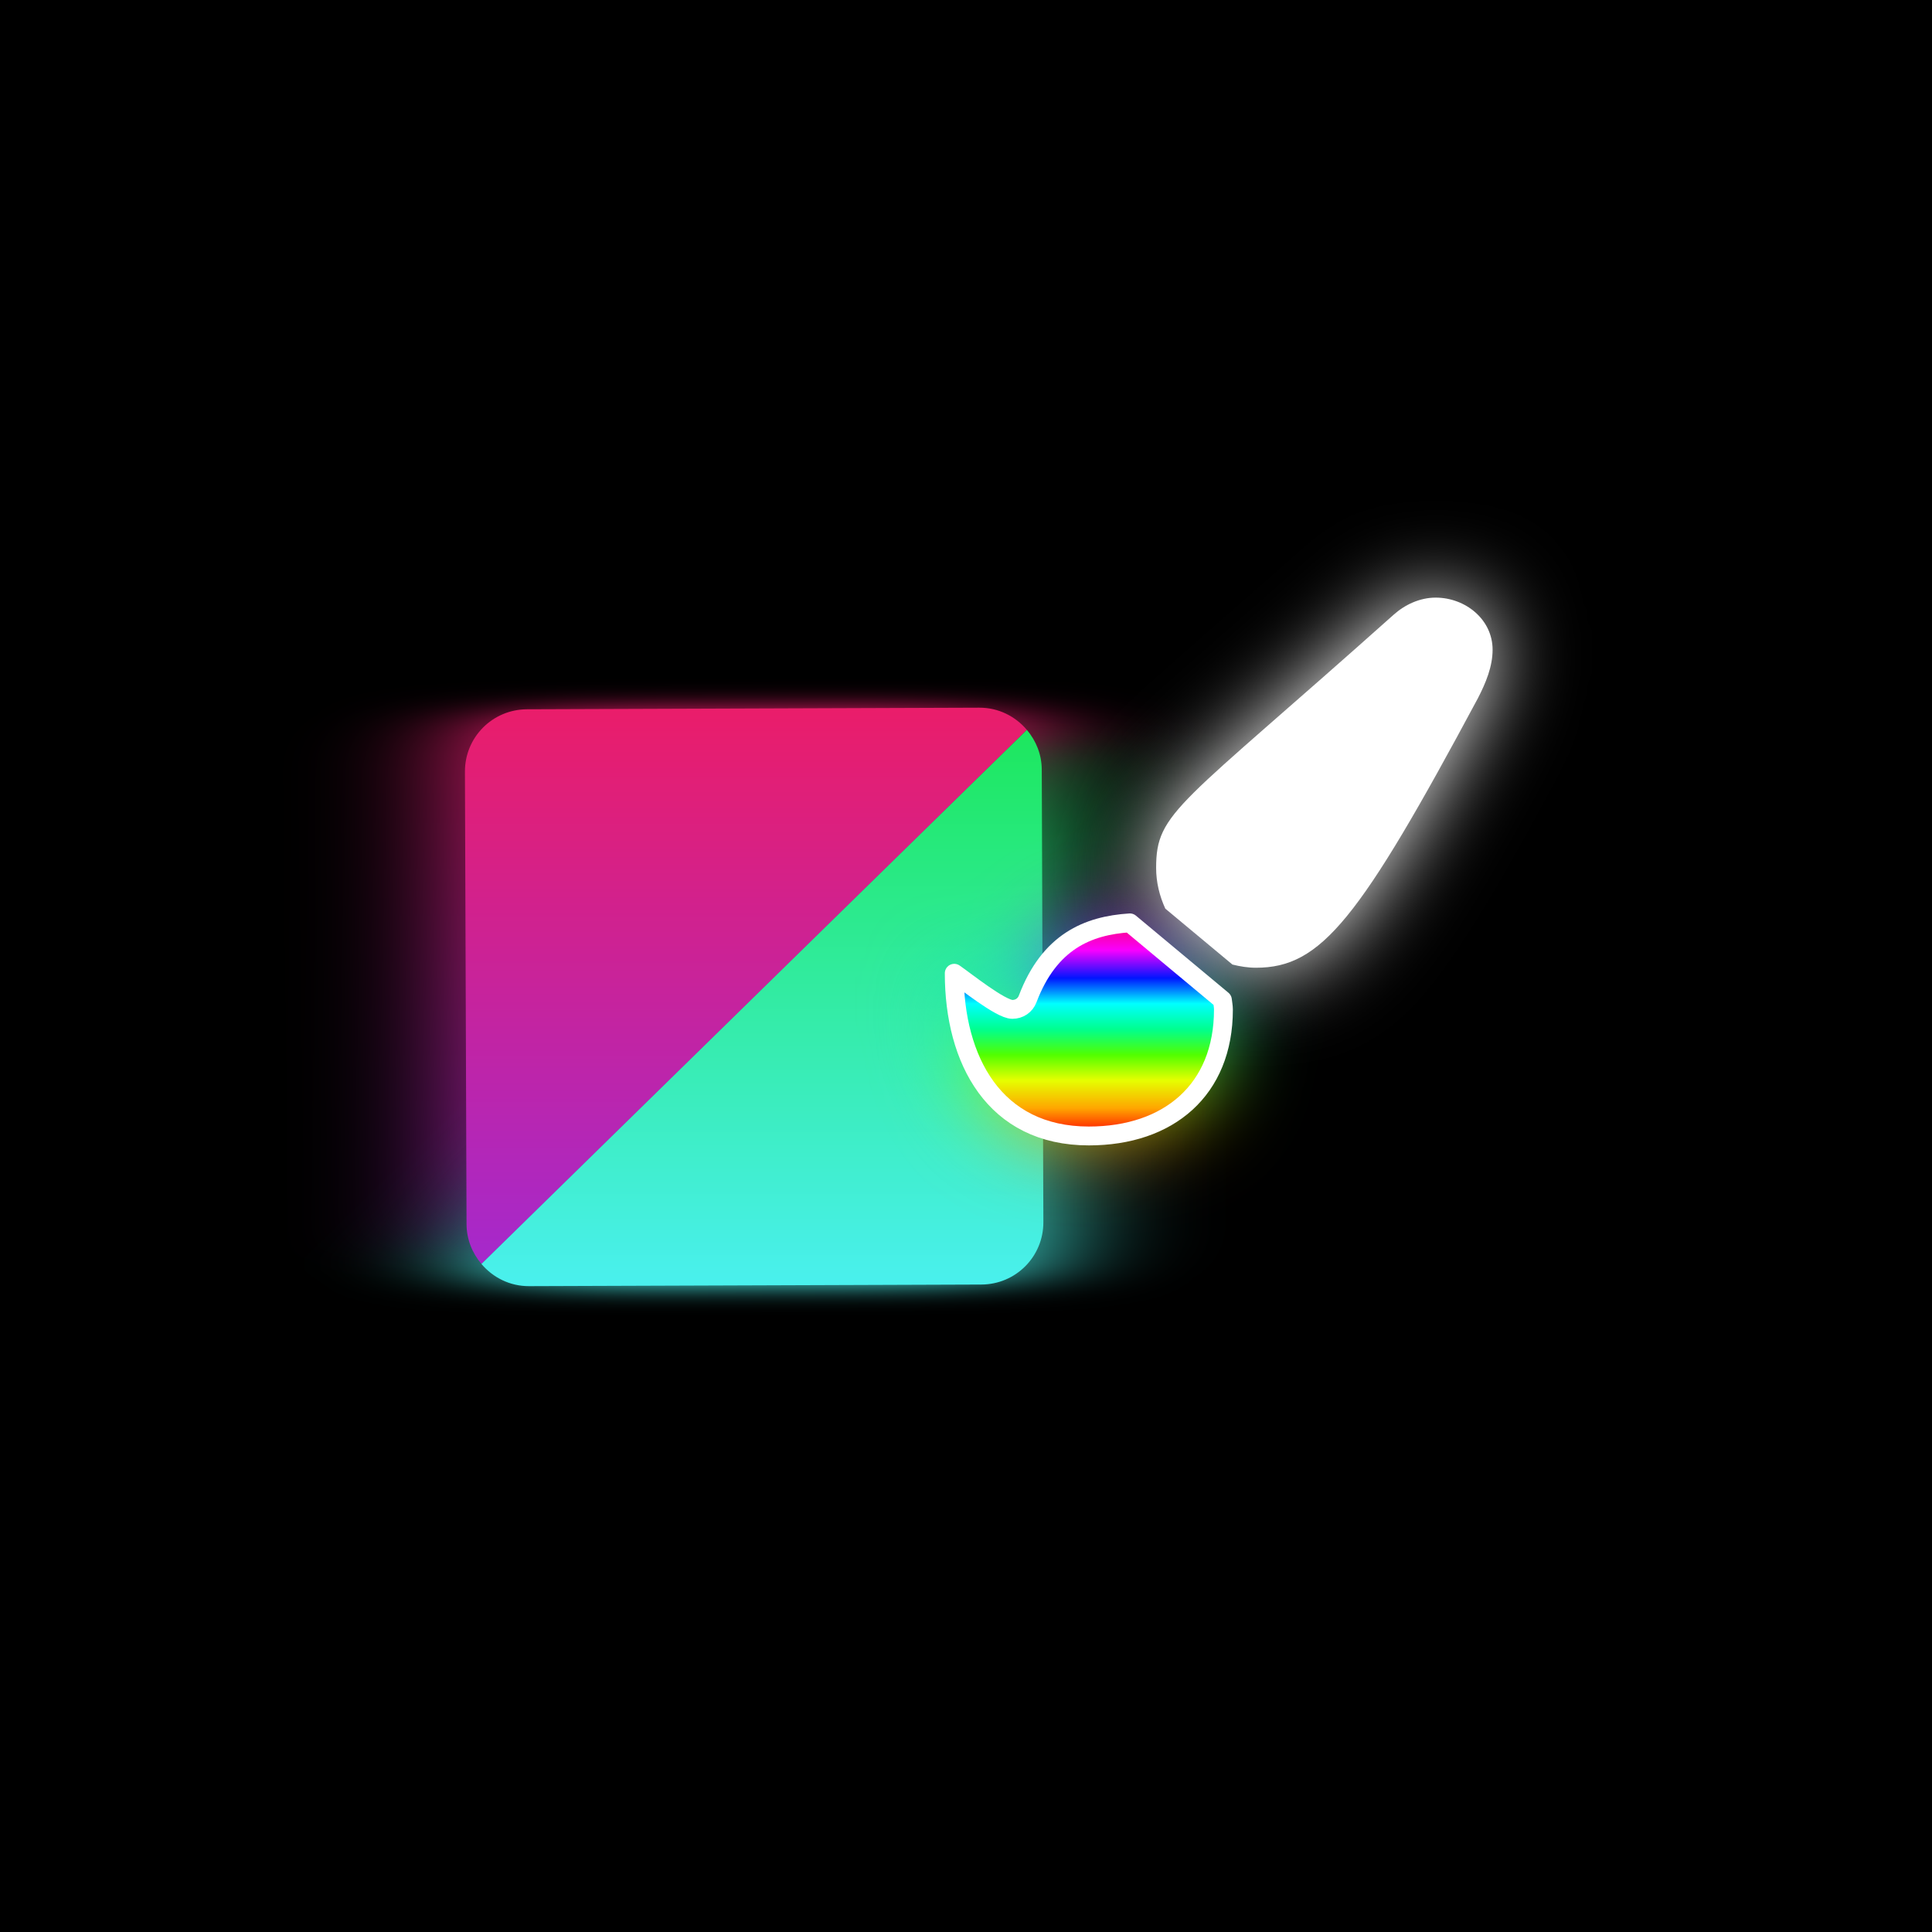
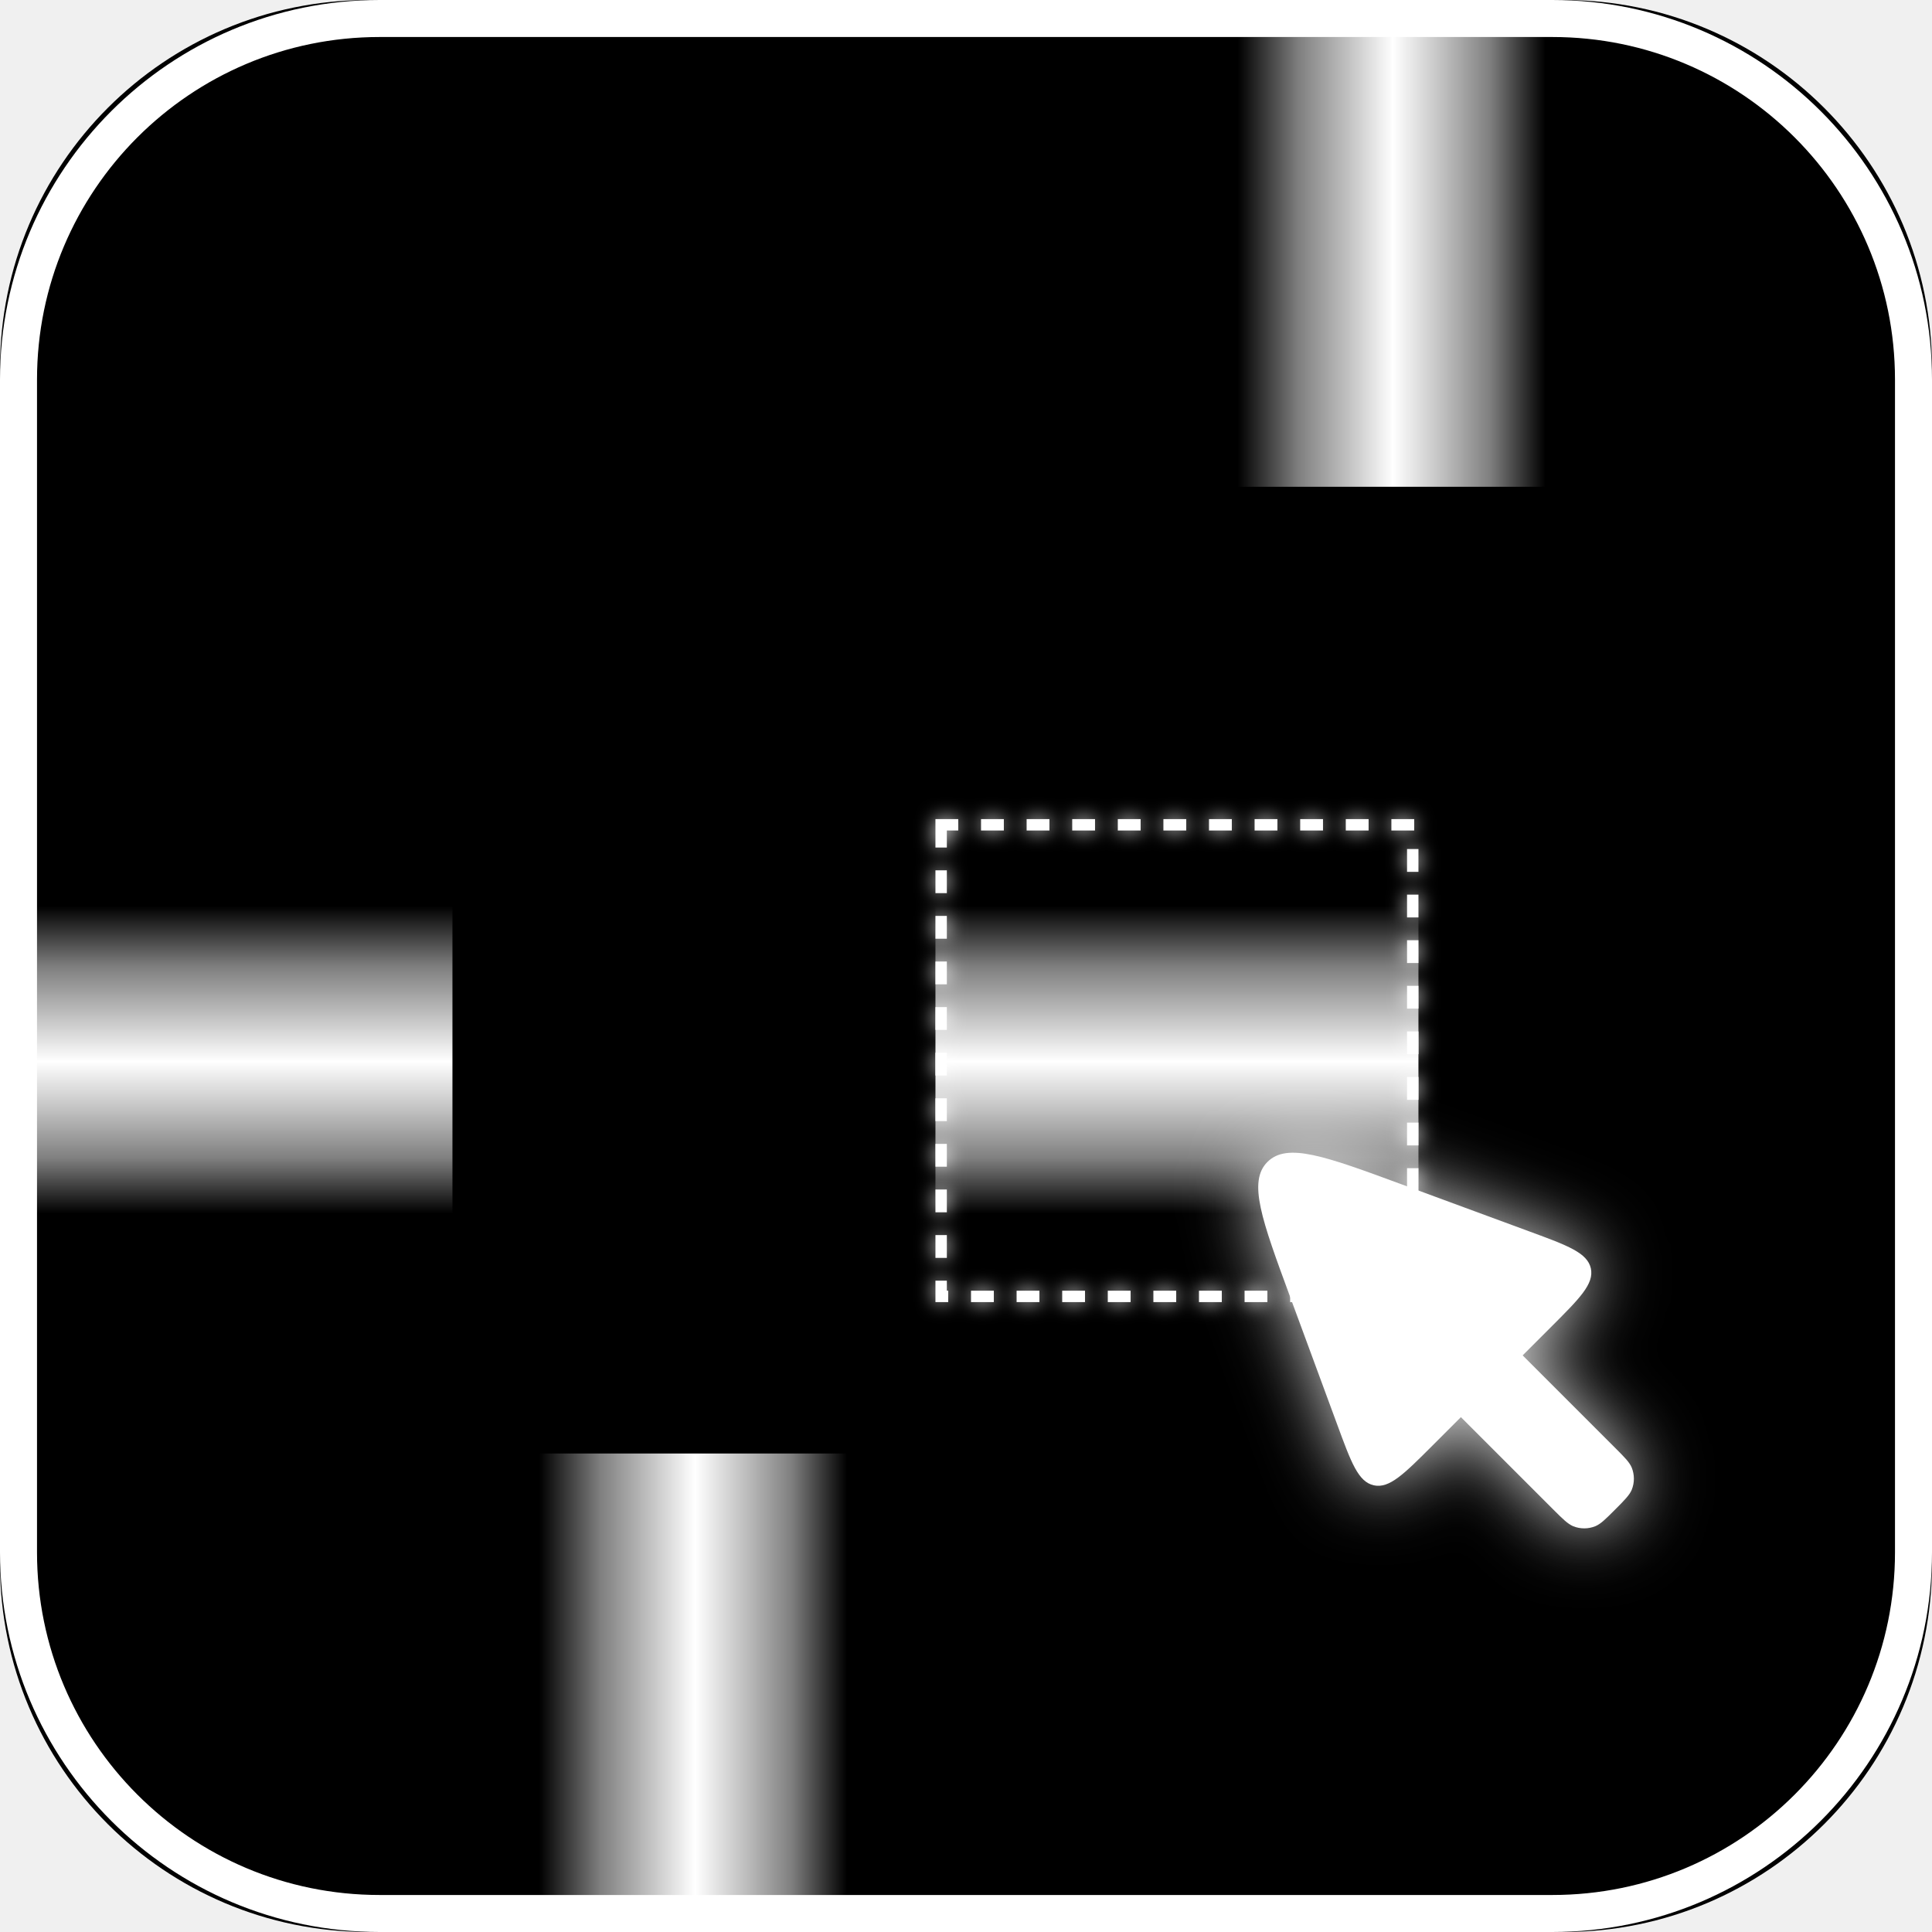
<svg xmlns="http://www.w3.org/2000/svg" xmlns:xlink="http://www.w3.org/1999/xlink" width="512" height="512" viewBox="0 0 512 512" version="1.1" id="svg1" xml:space="preserve">
  <defs id="defs1">
    <linearGradient id="linearGradient23">
      <stop style="stop-color:#ff0000;stop-opacity:1;" offset="0" id="stop23" />
      <stop style="stop-color:#ffa600;stop-opacity:1;" offset="0.13" id="stop50" />
      <stop style="stop-color:#e6ff00;stop-opacity:1;" offset="0.26" id="stop51" />
      <stop style="stop-color:#51ff00;stop-opacity:1;" offset="0.38" id="stop52" />
      <stop style="stop-color:#00ff8e;stop-opacity:1;" offset="0.499" id="stop57" />
      <stop style="stop-color:#00ffff;stop-opacity:1;" offset="0.62" id="stop58" />
      <stop style="stop-color:#0015ff;stop-opacity:1;" offset="0.74" id="stop53" />
      <stop style="stop-color:#f800ff;stop-opacity:1;" offset="0.87" id="stop54" />
      <stop style="stop-color:#ff0075;stop-opacity:1;" offset="1" id="stop55" />
    </linearGradient>
    <linearGradient id="linearGradient18">
      <stop style="stop-color:#4af0ee;stop-opacity:1;" offset="0" id="stop18" />
      <stop style="stop-color:#1de75e;stop-opacity:1;" offset="1" id="stop19" />
    </linearGradient>
    <linearGradient id="linearGradient14">
      <stop style="stop-color:#a529cc;stop-opacity:1;" offset="0" id="stop15" />
      <stop style="stop-color:#ea1d6a;stop-opacity:1;" offset="1" id="stop16" />
    </linearGradient>
    <linearGradient id="linearGradient8">
      <stop style="stop-color:#ffffff;stop-opacity:0;" offset="0.196" id="stop8" />
      <stop style="stop-color:#ffffff;stop-opacity:0.499;" offset="0.306" id="stop12" />
      <stop style="stop-color:#ffffff;stop-opacity:0.749;" offset="0.399" id="stop14" />
      <stop style="stop-color:#ffffff;stop-opacity:1;" offset="0.498" id="stop11" />
      <stop style="stop-color:#ffffff;stop-opacity:0.749;" offset="0.591" id="stop13" />
      <stop style="stop-color:#ffffff;stop-opacity:0.498;" offset="0.686" id="stop10" />
      <stop style="stop-color:#ffffff;stop-opacity:0;" offset="0.807" id="stop9" />
    </linearGradient>
    <filter style="color-interpolation-filters:sRGB" id="filter2" x="-0.451" y="-0.451" width="1.902" height="1.902">
      <feGaussianBlur stdDeviation="21.045" id="feGaussianBlur2" result="result1" />
      <feBlend mode="normal" id="feBlend9" in2="result1" in="SourceAlpha" />
    </filter>
    <filter style="color-interpolation-filters:sRGB" id="filter8" x="0" y="0" width="1" height="1">
      <feBlend mode="normal" id="feBlend12" in="SourceGraphic" in2="SourceAlpha" />
    </filter>
    <linearGradient xlink:href="#linearGradient8" id="linearGradient9" x1="-419.203" y1="632.01" x2="-285.703" y2="632.01" gradientUnits="userSpaceOnUse" spreadMethod="reflect" gradientTransform="translate(425.0193,-232.3768)" />
    <filter style="color-interpolation-filters:sRGB" id="filter8-0" x="0" y="0" width="1" height="1">
      <feBlend mode="normal" id="feBlend12-4" in="SourceGraphic" in2="SourceAlpha" />
    </filter>
    <linearGradient xlink:href="#linearGradient8" id="linearGradient16" gradientUnits="userSpaceOnUse" gradientTransform="translate(425.0193,-232.3768)" x1="-419.203" y1="632.01" x2="-285.703" y2="632.01" spreadMethod="reflect" />
    <filter style="color-interpolation-filters:sRGB" id="filter18" x="-0.24" y="-0.18" width="1.479" height="1.359">
      <feGaussianBlur stdDeviation="4.791" id="feGaussianBlur18" />
    </filter>
    <filter style="color-interpolation-filters:sRGB" id="filter8-9" x="0" y="0" width="1" height="1">
      <feBlend mode="normal" id="feBlend12-8" in="SourceGraphic" in2="SourceAlpha" />
    </filter>
    <linearGradient xlink:href="#linearGradient8" id="linearGradient530" gradientUnits="userSpaceOnUse" gradientTransform="translate(425.0193,-232.3768)" x1="-419.203" y1="632.01" x2="-285.703" y2="632.01" spreadMethod="reflect" />
    <filter style="color-interpolation-filters:sRGB" id="filter8-9-5-2" x="0" y="0" width="1" height="1">
      <feBlend mode="normal" id="feBlend12-8-9-9" in="SourceGraphic" in2="SourceAlpha" />
    </filter>
    <linearGradient xlink:href="#linearGradient8" id="linearGradient532" gradientUnits="userSpaceOnUse" gradientTransform="translate(425.0193,-232.3768)" x1="-419.203" y1="632.01" x2="-285.703" y2="632.01" spreadMethod="reflect" />
    <filter style="color-interpolation-filters:sRGB" id="filter8-9-5-2-0" x="0" y="0" width="1" height="1">
      <feBlend mode="normal" id="feBlend12-8-9-9-0" in="SourceGraphic" in2="SourceAlpha" />
    </filter>
    <linearGradient xlink:href="#linearGradient8" id="linearGradient533" gradientUnits="userSpaceOnUse" gradientTransform="translate(425.0193,-232.3768)" x1="-419.203" y1="632.01" x2="-285.703" y2="632.01" spreadMethod="reflect" />
    <filter style="color-interpolation-filters:sRGB" id="filter8-9-5-2-0-8" x="0" y="0" width="1" height="1">
      <feBlend mode="normal" id="feBlend12-8-9-9-0-0" in="SourceGraphic" in2="SourceAlpha" />
    </filter>
    <linearGradient xlink:href="#linearGradient8" id="linearGradient534" gradientUnits="userSpaceOnUse" gradientTransform="translate(425.0193,-232.3768)" x1="-419.203" y1="632.01" x2="-285.703" y2="632.01" spreadMethod="reflect" />
    <filter style="color-interpolation-filters:sRGB" id="filter534" x="-0.233" y="-0.233" width="1.465" height="1.465">
      <feGaussianBlur stdDeviation="0.289" id="feGaussianBlur534" />
    </filter>
    <filter style="color-interpolation-filters:sRGB" id="filter535" x="-0.06" y="-0.06" width="1.119" height="1.119">
      <feGaussianBlur stdDeviation="2.481" id="feGaussianBlur535" />
    </filter>
    <filter style="color-interpolation-filters:sRGB" id="filter9" />
    <linearGradient xlink:href="#linearGradient14" id="linearGradient17" x1="-35.964" y1="170.494" x2="27.308" y2="82.971" gradientUnits="userSpaceOnUse" />
    <linearGradient xlink:href="#linearGradient18" id="linearGradient19" x1="17.178" y1="214.225" x2="80.29" y2="126.924" gradientUnits="userSpaceOnUse" />
    <filter style="color-interpolation-filters:sRGB" id="filter20" x="-0.174" y="-0.302" width="1.348" height="1.604">
      <feGaussianBlur stdDeviation="10.623" id="feGaussianBlur20" />
    </filter>
    <filter style="color-interpolation-filters:sRGB" id="filter21" x="-0.174" y="-0.302" width="1.348" height="1.604">
      <feGaussianBlur stdDeviation="10.623" id="feGaussianBlur21" />
    </filter>
    <linearGradient xlink:href="#linearGradient14" id="linearGradient21" gradientUnits="userSpaceOnUse" x1="-35.964" y1="170.494" x2="27.308" y2="82.971" />
    <linearGradient xlink:href="#linearGradient18" id="linearGradient22" gradientUnits="userSpaceOnUse" x1="17.178" y1="214.225" x2="80.29" y2="126.924" />
    <linearGradient xlink:href="#linearGradient23" id="linearGradient24" x1="575.589" y1="251.758" x2="575.589" y2="195.217" gradientUnits="userSpaceOnUse" spreadMethod="reflect" />
    <filter style="color-interpolation-filters:sRGB" id="filter59" x="-0.384" y="-0.485" width="1.768" height="1.97">
      <feGaussianBlur stdDeviation="11.413" id="feGaussianBlur59" />
    </filter>
    <filter style="color-interpolation-filters:sRGB" id="filter60" x="-0.307" y="-0.279" width="1.614" height="1.559">
      <feGaussianBlur stdDeviation="11.413" id="feGaussianBlur60" />
    </filter>
  </defs>
+   <rect style="display:inline;fill:#000000;fill-opacity:1;stroke:none;stroke-width:5.5;stroke-linecap:square;stroke-miterlimit:8;paint-order:stroke markers fill" id="rect18-6-3" width="512" height="512" x="0" y="0" rx="97.581" ry="97.581" />
  <g id="layer1" style="display:none">
-     <rect style="opacity:1;fill:#000000;fill-opacity:1;stroke:none;stroke-width:5.5;stroke-linecap:square;stroke-miterlimit:8;paint-order:stroke markers fill" id="rect18" width="512" height="512" x="0" y="0" />
    <g id="g4" transform="matrix(3.780695,0,0,3.780695,-444.6386,15.73909)">
      <g id="g2" style="opacity:0.719;mix-blend-mode:normal;filter:url(#filter18)">
        <path fill="#231f20" d="m 8,56 v 4 c 0,2.211 1.789,4 4,4 h 40 c 2.211,0 4,-1.789 4,-4 v -4 z" id="path1" style="fill:#ffffff;fill-opacity:1" />
        <path fill="#231f20" d="M 56,54 V 34 H 8 V 54 Z M 32,36 c 2.762,0 5,2.238 5,5 0,1.631 -0.791,3.066 -2,3.979 V 49 c 0,1.657 -1.343,3 -3,3 -1.657,0 -3,-1.343 -3,-3 V 44.979 C 27.791,44.067 27,42.631 27,41 c 0,-2.762 2.238,-5 5,-5 z" id="path2" style="fill:#ffffff;fill-opacity:1" />
        <path fill="#231f20" d="M 31,43.816 V 49 c 0,0.553 0.447,1 1,1 0.553,0 1,-0.447 1,-1 v -5.184 c 1.163,-0.413 2,-1.512 2,-2.816 0,-1.657 -1.343,-3 -3,-3 -1.657,0 -3,1.343 -3,3 0,1.305 0.837,2.403 2,2.816 z" id="path3" style="fill:#ffffff;fill-opacity:1" />
        <path fill="#231f20" d="m 56,32 v -4 c 0,-2.211 -1.789,-4 -4,-4 H 46 V 14 C 46,6.268 39.732,0 32,0 24.268,0 18,6.268 18,14 v 10 h -6 c -2.211,0 -4,1.789 -4,4 v 4 z M 38,24 H 26 V 14 c 0,-3.313 2.687,-6 6,-6 3.313,0 6,2.687 6,6 z M 20,14 C 20,7.373 25.373,2 32,2 38.627,2 44,7.373 44,14 V 24 H 40 V 14 C 40,9.582 36.418,6 32,6 27.582,6 24,9.582 24,14 v 10 h -4 z" id="path4" style="fill:#ffffff;fill-opacity:1" />
      </g>
      <g id="g8">
        <path fill="#231f20" d="m 8,56 v 4 c 0,2.211 1.789,4 4,4 h 40 c 2.211,0 4,-1.789 4,-4 v -4 z" id="path5" style="fill:#ffffff;fill-opacity:1" />
        <path fill="#231f20" d="M 56,54 V 34 H 8 V 54 Z M 32,36 c 2.762,0 5,2.238 5,5 0,1.631 -0.791,3.066 -2,3.979 V 49 c 0,1.657 -1.343,3 -3,3 -1.657,0 -3,-1.343 -3,-3 V 44.979 C 27.791,44.067 27,42.631 27,41 c 0,-2.762 2.238,-5 5,-5 z" id="path6" style="fill:#ffffff;fill-opacity:1" />
        <path fill="#231f20" d="M 31,43.816 V 49 c 0,0.553 0.447,1 1,1 0.553,0 1,-0.447 1,-1 v -5.184 c 1.163,-0.413 2,-1.512 2,-2.816 0,-1.657 -1.343,-3 -3,-3 -1.657,0 -3,1.343 -3,3 0,1.305 0.837,2.403 2,2.816 z" id="path7" style="fill:#ffffff;fill-opacity:1" />
        <path fill="#231f20" d="m 56,32 v -4 c 0,-2.211 -1.789,-4 -4,-4 H 46 V 14 C 46,6.268 39.732,0 32,0 24.268,0 18,6.268 18,14 v 10 h -6 c -2.211,0 -4,1.789 -4,4 v 4 z M 38,24 H 26 V 14 c 0,-3.313 2.687,-6 6,-6 3.313,0 6,2.687 6,6 z M 20,14 C 20,7.373 25.373,2 32,2 38.627,2 44,7.373 44,14 V 24 H 40 V 14 C 40,9.582 36.418,6 32,6 27.582,6 24,9.582 24,14 v 10 h -4 z" id="path8" style="fill:#ffffff;fill-opacity:1" />
      </g>
    </g>
    <rect style="fill:url(#linearGradient16);fill-opacity:1;stroke:none;stroke-width:5.5;stroke-linecap:square;stroke-miterlimit:8;paint-order:stroke markers fill;filter:url(#filter8-0)" id="rect8-5" width="128" height="128" x="8.566" y="335.633" transform="matrix(0,-1,2.842986,0,-548.855,343.8046)" />
    <rect style="opacity:1;fill:url(#linearGradient9);fill-opacity:1;stroke:none;stroke-width:5.5;stroke-linecap:square;stroke-miterlimit:8;paint-order:stroke markers fill;filter:url(#filter8)" id="rect8" width="128" height="128" x="8.566" y="335.633" transform="matrix(0,-1,2.483913,0,-895.6251,472.1997)" />
    <g id="g1" transform="rotate(-3.222993,-2681.175,539.0838)">
      <g id="layer3">
        <rect style="display:inline;mix-blend-mode:normal;fill:#ffffff;fill-opacity:1;stroke-width:1.167;stroke-linecap:round;stroke-miterlimit:0.5;stroke-dashoffset:6.775;paint-order:fill markers stroke;filter:url(#filter2)" id="rect1-1" width="112" height="112" x="290.085" y="-26.583" ry="12.083" rx="12.083" transform="rotate(35.66054,-148.1846,37.38761)" />
        <rect style="display:inline;fill:#ffffff;fill-opacity:1;stroke-width:1.167;stroke-linecap:round;stroke-miterlimit:0.5;stroke-dashoffset:6.775;paint-order:fill markers stroke" id="rect2" width="112" height="112" x="339.668" y="52.795" ry="12.083" rx="12.083" transform="rotate(35.66054)" />
      </g>
    </g>
  </g>
-   <g id="layer2" style="display:none">
-     <rect style="display:inline;fill:#000000;fill-opacity:1;stroke:none;stroke-width:5.5;stroke-linecap:square;stroke-miterlimit:8;paint-order:stroke markers fill" id="rect18-6" width="512" height="512" x="0" y="0" />
+   <g id="layer2" style="display:inline">
    <rect style="display:inline;fill:url(#linearGradient530);fill-opacity:1;stroke:none;stroke-width:5.5;stroke-linecap:square;stroke-miterlimit:8;paint-order:stroke markers fill;filter:url(#filter8-9)" id="rect8-9" width="128" height="128" x="8.566" y="335.633" transform="rotate(-90,132.9534,220.684)" />
    <rect style="display:inline;fill:url(#linearGradient532);fill-opacity:1;stroke:none;stroke-width:5.5;stroke-linecap:square;stroke-miterlimit:8;paint-order:stroke markers fill;filter:url(#filter8-9-5-2)" id="rect8-9-9-8" width="128" height="128" x="8.566" y="335.633" transform="rotate(-90,4.953354,348.684)" />
-     <rect style="display:inline;fill:url(#linearGradient533);fill-opacity:1;stroke:none;stroke-width:5.5;stroke-linecap:square;stroke-miterlimit:8;paint-order:stroke markers fill;filter:url(#filter8-9-5-2-0)" id="rect8-9-9-8-8" width="128" height="128" x="8.566" y="335.633" transform="rotate(180,260.2831,231.8167)" />
+     <rect style="display:inline;fill:url(#linearGradient533);fill-opacity:1;stroke:none;stroke-width:5.5;stroke-linecap:square;stroke-miterlimit:8;paint-order:stroke markers fill;filter:url(#filter8-9-5-2-0)" id="rect8-9-9-8-8" width="128" height="128" x="8.566" y="335.633" transform="rotate(180,220.76,232.3167)" />
    <rect style="display:inline;fill:url(#linearGradient534);fill-opacity:1;stroke:none;stroke-width:5.5;stroke-linecap:square;stroke-miterlimit:8;paint-order:stroke markers fill;filter:url(#filter8-9-5-2-0-8)" id="rect8-9-9-8-8-1" width="128" height="128" x="8.566" y="335.633" transform="rotate(180,128.2346,424.4132)" />
    <rect style="display:inline;opacity:1;fill:none;fill-opacity:1;stroke:#ffffff;stroke-width:3.021;stroke-linecap:square;stroke-miterlimit:8;stroke-dasharray:3.021, 9.062;stroke-dashoffset:0;stroke-opacity:1;paint-order:stroke markers fill;filter:url(#filter535)" id="rect534" width="124.979" height="124.979" x="249.413" y="218.581" />
    <rect style="display:inline;opacity:1;fill:none;fill-opacity:1;stroke:#ffffff;stroke-width:3.021;stroke-linecap:square;stroke-miterlimit:8;stroke-dasharray:3.021, 9.062;stroke-dashoffset:0;stroke-opacity:1;paint-order:stroke markers fill" id="rect530" width="124.979" height="124.979" x="249.413" y="218.581" />
    <g style="fill:none" id="g530" transform="matrix(33.33333,0,0,33.33333,-2.679621,-170.6102)">
      <path d="m 12.43,17.12 -0.735,-0.735 -0.224,0.224 c -0.23,0.23 -0.345,0.345 -0.468,0.318 -0.124,-0.027 -0.18,-0.18 -0.292,-0.485 l -0.375,-1.017 c -0.224,-0.608 -0.336,-0.913 -0.179,-1.069 0.157,-0.157 0.461,-0.045 1.069,0.179 l 1.017,0.375 c 0.305,0.112 0.457,0.169 0.485,0.292 0.027,0.124 -0.088,0.238 -0.318,0.468 l -0.224,0.224 0.735,0.735 c 0.076,0.076 0.114,0.114 0.132,0.157 0.023,0.057 0.023,0.12 0,0.177 -0.018,0.042 -0.056,0.081 -0.132,0.157 -0.076,0.076 -0.114,0.114 -0.157,0.132 -0.057,0.023 -0.12,0.023 -0.177,0 -0.042,-0.018 -0.081,-0.056 -0.157,-0.132 z" fill="#1c274c" id="path1-7" style="display:inline;opacity:0.854;fill:#ffffff;fill-opacity:1;stroke-width:0.187;filter:url(#filter534)" />
      <path d="m 12.43,17.12 -0.735,-0.735 -0.224,0.224 c -0.23,0.23 -0.345,0.345 -0.468,0.318 -0.124,-0.027 -0.18,-0.18 -0.292,-0.485 l -0.375,-1.017 c -0.224,-0.608 -0.336,-0.913 -0.179,-1.069 0.157,-0.157 0.461,-0.045 1.069,0.179 l 1.017,0.375 c 0.305,0.112 0.457,0.169 0.485,0.292 0.027,0.124 -0.088,0.238 -0.318,0.468 l -0.224,0.224 0.735,0.735 c 0.076,0.076 0.114,0.114 0.132,0.157 0.023,0.057 0.023,0.12 0,0.177 -0.018,0.042 -0.056,0.081 -0.132,0.157 -0.076,0.076 -0.114,0.114 -0.157,0.132 -0.057,0.023 -0.12,0.023 -0.177,0 -0.042,-0.018 -0.081,-0.056 -0.157,-0.132 z" fill="#1c274c" id="path534" style="display:inline;fill:#ffffff;fill-opacity:1;stroke-width:0.187" />
    </g>
  </g>
-   <g id="layer4">
-     <rect style="display:inline;fill:#000000;fill-opacity:1;stroke:none;stroke-width:5.5;stroke-linecap:square;stroke-miterlimit:8;paint-order:stroke markers fill" id="rect18-6-3" width="512" height="512" x="0" y="0" />
+   <g id="layer4" style="display:none">
    <g id="g5" transform="matrix(1.106111,-0.7996329,0.7996329,1.106111,-538.3026,-0.6888337)" style="display:inline">
      <g id="g3" style="display:inline" transform="translate(290.3239,316.8408)">
        <path d="m 107.556,146.287 c -0.263,-3.43 -1.933,-6.727 -4.96,-8.899 L 31.234,86.183 C 25.795,82.281 18.274,83.518 14.372,88.956 l -51.205,71.363 c -1.73,2.412 -2.397,5.231 -2.187,7.964 z" style="display:inline;fill:url(#linearGradient21);fill-opacity:1;stroke-width:1.167;stroke-linecap:round;stroke-miterlimit:0.5;stroke-dashoffset:6.775;paint-order:fill markers stroke;filter:url(#filter21)" id="path13" />
        <path d="m 107.556,146.287 -146.577,21.997 c 0.263,3.43 1.933,6.727 4.96,8.899 l 71.363,51.205 c 5.439,3.903 12.959,2.666 16.862,-2.773 l 51.206,-71.364 c 1.731,-2.412 2.396,-5.229 2.186,-7.963 z" style="display:inline;fill:url(#linearGradient22);fill-opacity:1;stroke-width:1.167;stroke-linecap:round;stroke-miterlimit:0.5;stroke-dashoffset:6.775;paint-order:fill markers stroke;filter:url(#filter20)" id="path14" />
        <path d="m 107.556,146.287 c -0.263,-3.43 -1.933,-6.727 -4.96,-8.899 L 31.234,86.183 C 25.795,82.281 18.274,83.518 14.372,88.956 l -51.205,71.363 c -1.73,2.412 -2.397,5.231 -2.187,7.964 z" style="display:inline;fill:url(#linearGradient17);fill-opacity:1;stroke-width:1.167;stroke-linecap:round;stroke-miterlimit:0.5;stroke-dashoffset:6.775;paint-order:fill markers stroke" id="path19" />
        <path d="m 107.556,146.287 -146.577,21.997 c 0.263,3.43 1.933,6.727 4.96,8.899 l 71.363,51.205 c 5.439,3.903 12.959,2.666 16.862,-2.773 l 51.206,-71.364 c 1.731,-2.412 2.396,-5.229 2.186,-7.963 z" style="display:inline;fill:url(#linearGradient19);fill-opacity:1;stroke-width:1.167;stroke-linecap:round;stroke-miterlimit:0.5;stroke-dashoffset:6.775;paint-order:fill markers stroke" id="path20" />
      </g>
    </g>
    <g id="g23" transform="translate(-284.964,49.28269)">
-       <path d="m 584.391,195.289 c -11.179,0.719 -21.323,4.975 -27.08,20.145 -0.655,1.73 -2.23,2.781 -4.066,2.781 -3.096,0 -12.667,-7.709 -15.395,-9.57 0.003,22.946 10.571,43.113 35.668,43.113 21.138,0 35.666,-12.197 35.666,-33.49 0,-0.867 -0.18,-1.693 -0.27,-2.543 z" style="fill:url(#linearGradient24);stroke-width:0.279;fill-opacity:1;filter:url(#filter59)" id="path23" />
+       <path d="m 584.391,195.289 c -11.179,0.719 -21.323,4.975 -27.08,20.145 -0.655,1.73 -2.23,2.781 -4.066,2.781 -3.096,0 -12.667,-7.709 -15.395,-9.57 0.003,22.946 10.571,43.113 35.668,43.113 21.138,0 35.666,-12.197 35.666,-33.49 0,-0.867 -0.18,-1.693 -0.27,-2.543 z" style="fill:url(#linearGradient24);fill-opacity:1;stroke-width:0.279;filter:url(#filter59)" id="path23" />
      <path d="m 665.438,109.094 c -4.224,0 -8.183,1.87 -11.203,4.584 -56.957,50.879 -62.883,52.076 -62.883,67.053 0,3.817 0.905,7.456 2.432,10.783 l 17.783,14.816 c 2.009,0.502 4.079,0.846 6.238,0.846 17.306,0 27.338,-12.671 58.838,-71.461 2.056,-3.998 3.873,-8.317 3.873,-12.814 0,-8.055 -7.246,-13.807 -15.078,-13.807 z" style="fill:#ffffff;stroke-width:0.279;filter:url(#filter60)" id="path22" />
-       <path d="m 584.391,195.289 c -11.179,0.719 -21.323,4.975 -27.08,20.145 -0.655,1.73 -2.23,2.781 -4.066,2.781 -3.096,0 -12.667,-7.709 -15.395,-9.57 0.003,22.946 10.571,43.113 35.668,43.113 21.138,0 35.666,-12.197 35.666,-33.49 0,-0.867 -0.18,-1.693 -0.27,-2.543 z" style="fill:url(#linearGradient24);stroke-width:5;fill-opacity:1;stroke:#ffffff;stroke-opacity:1;stroke-dasharray:none;stroke-linecap:round;stroke-linejoin:round" id="path58" />
+       <path d="m 584.391,195.289 c -11.179,0.719 -21.323,4.975 -27.08,20.145 -0.655,1.73 -2.23,2.781 -4.066,2.781 -3.096,0 -12.667,-7.709 -15.395,-9.57 0.003,22.946 10.571,43.113 35.668,43.113 21.138,0 35.666,-12.197 35.666,-33.49 0,-0.867 -0.18,-1.693 -0.27,-2.543 z" style="fill:url(#linearGradient24);fill-opacity:1;stroke:#ffffff;stroke-width:5;stroke-linecap:round;stroke-linejoin:round;stroke-dasharray:none;stroke-opacity:1" id="path58" />
      <path d="m 665.438,109.094 c -4.224,0 -8.183,1.87 -11.203,4.584 -56.957,50.879 -62.883,52.076 -62.883,67.053 0,3.817 0.905,7.456 2.432,10.783 l 17.783,14.816 c 2.009,0.502 4.079,0.846 6.238,0.846 17.306,0 27.338,-12.671 58.838,-71.461 2.056,-3.998 3.873,-8.317 3.873,-12.814 0,-8.055 -7.246,-13.807 -15.078,-13.807 z" style="fill:#ffffff;stroke-width:0.279" id="path59" />
    </g>
  </g>
+   <rect style="display:inline;fill:none;fill-opacity:1;stroke:#ffffff;stroke-width:9.808;stroke-linecap:square;stroke-miterlimit:8;stroke-dasharray:none;stroke-opacity:1;paint-order:stroke markers fill" id="rect1" width="502.192" height="502.192" x="4.904" y="4.904" rx="95.711" ry="95.711" />
</svg>
